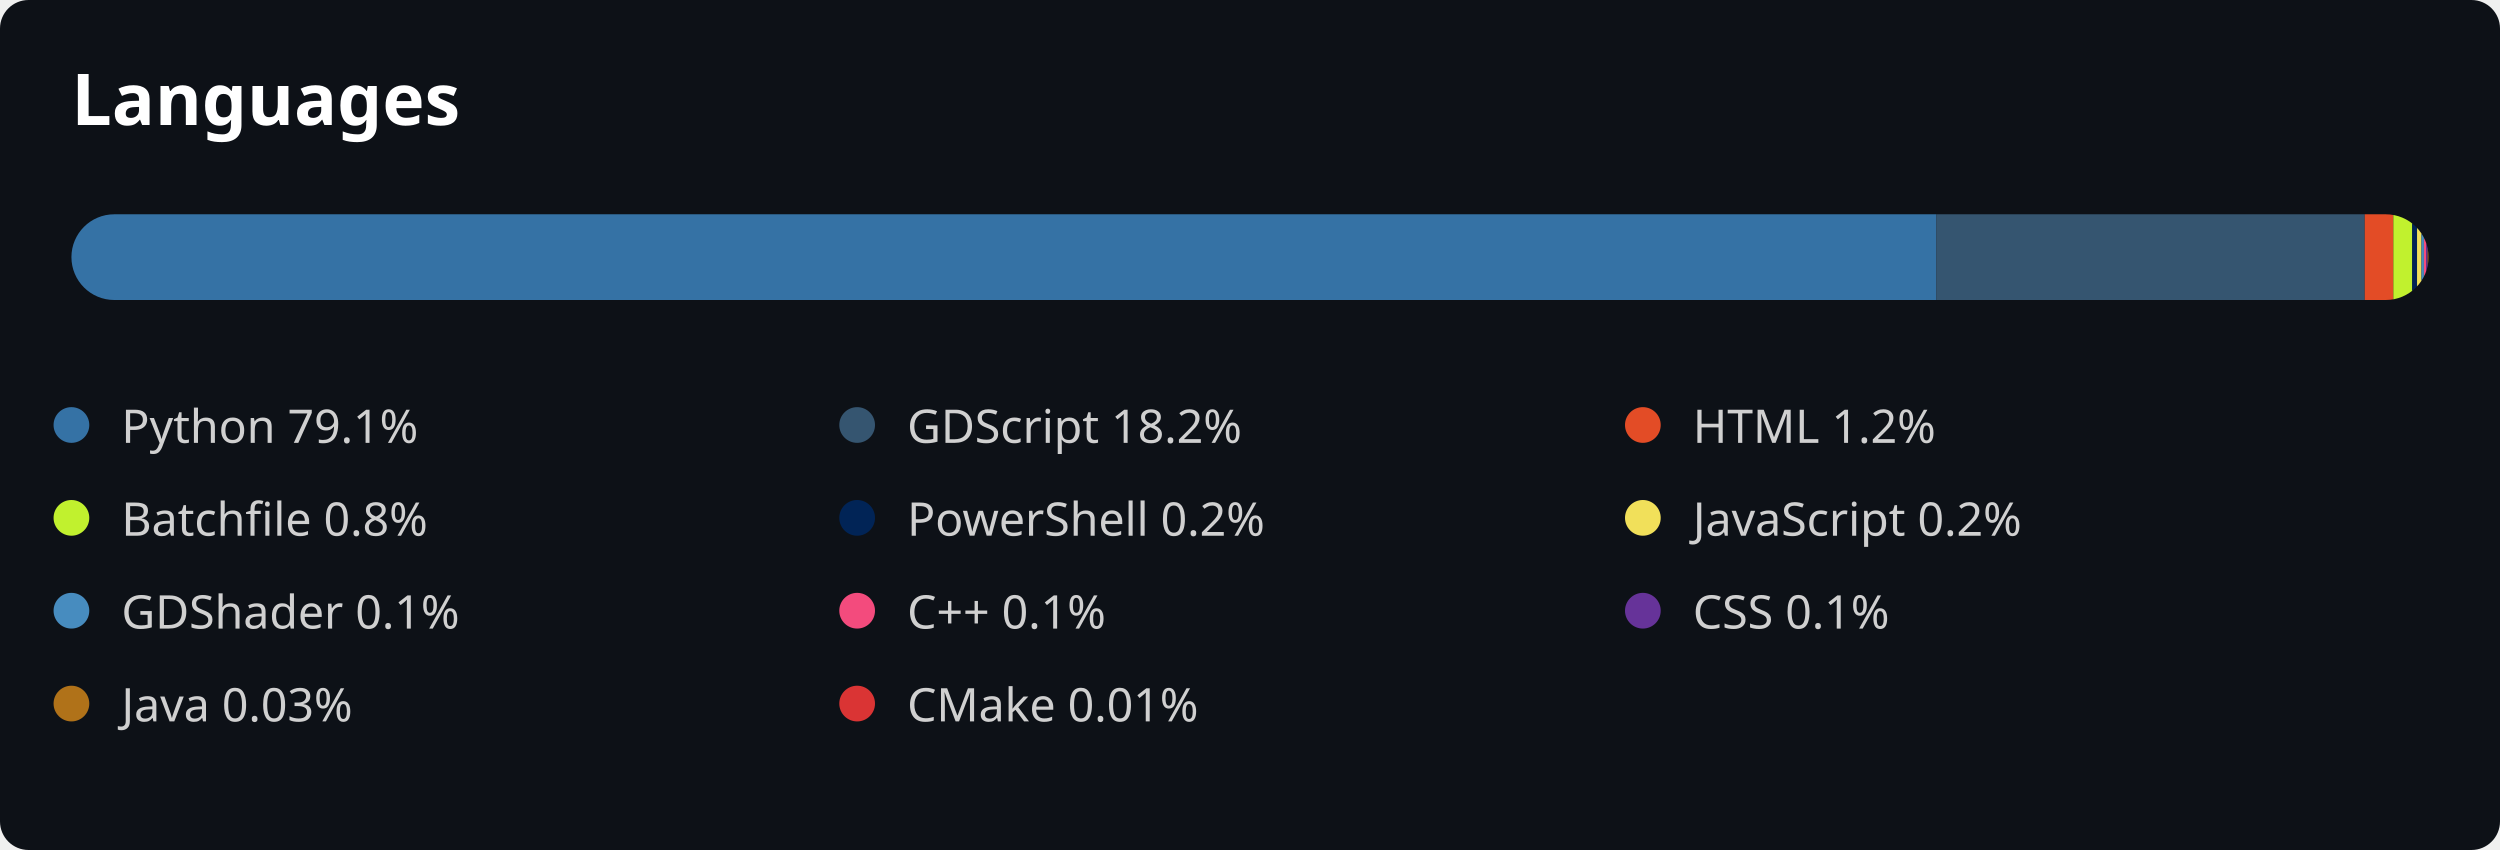
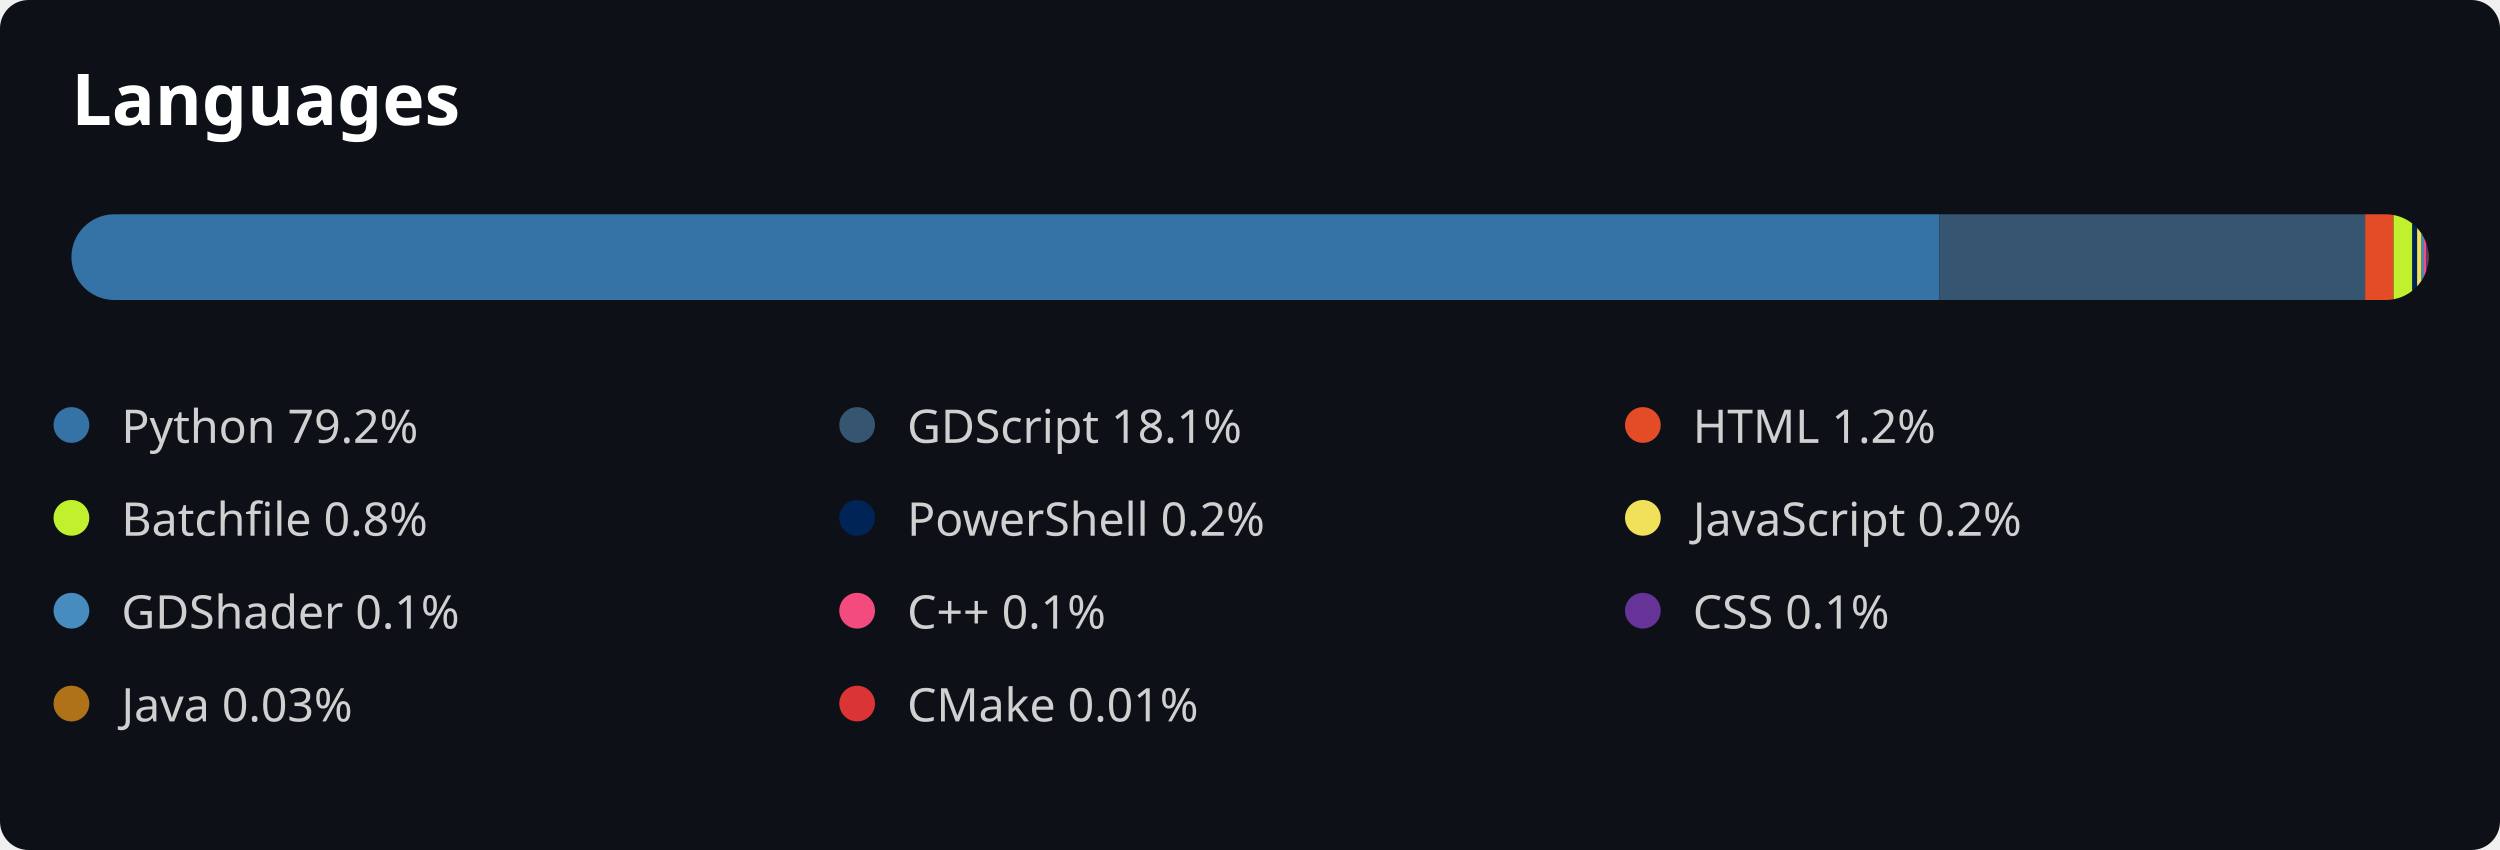
<svg xmlns="http://www.w3.org/2000/svg" width="700" height="238" viewBox="0 0 700 238">
  <style>
    .title { font: 600 20px 'Segoe UI', Ubuntu, Sans-Serif; fill: #ffffff; }
    .legend-text { font: 400 13px 'Segoe UI', Ubuntu, Sans-Serif; fill: #d0d0d0; }
  </style>
  <rect width="100%" height="100%" rx="8" fill="#0d1117" />
  <text x="20" y="35" class="title">Languages</text>
  <clipPath id="barClip">
    <rect x="20" y="60" width="660" height="24" rx="12.0" />
  </clipPath>
  <g clip-path="url(#barClip)">
-     <rect x="20.00" y="60" width="522.13" height="24" fill="#3572A5" />
-     <rect x="542.13" y="60" width="120.00" height="24" fill="#355570" />
-     <rect x="662.13" y="60" width="8.00" height="24" fill="#e34c26" />
-     <rect x="670.13" y="60" width="5.29" height="24" fill="#C1F12E" />
-     <rect x="675.42" y="60" width="1.35" height="24" fill="#012456" />
-     <rect x="676.77" y="60" width="1.24" height="24" fill="#f1e05a" />
-     <rect x="678.01" y="60" width="0.69" height="24" fill="#478CBF" />
-     <rect x="678.71" y="60" width="0.62" height="24" fill="#f34b7d" />
-     <rect x="679.32" y="60" width="0.43" height="24" fill="#663399" />
+     <rect x="20.00" y="60" width="523.00" height="24" fill="#3572A5" />
+     <rect x="543.00" y="60" width="119.24" height="24" fill="#355570" />
+     <rect x="662.24" y="60" width="7.94" height="24" fill="#e34c26" />
+     <rect x="670.19" y="60" width="5.26" height="24" fill="#C1F12E" />
+     <rect x="675.45" y="60" width="1.34" height="24" fill="#012456" />
+     <rect x="676.79" y="60" width="1.24" height="24" fill="#f1e05a" />
+     <rect x="678.02" y="60" width="0.69" height="24" fill="#478CBF" />
+     <rect x="678.71" y="60" width="0.61" height="24" fill="#f34b7d" />
+     <rect x="679.33" y="60" width="0.42" height="24" fill="#663399" />
    <rect x="679.75" y="60" width="0.21" height="24" fill="#b07219" />
    <rect x="679.96" y="60" width="0.04" height="24" fill="#DA3434" />
  </g>
  <circle cx="20" cy="119" r="5" fill="#3572A5" />
-   <text x="34" y="124" class="legend-text">Python 79.1%</text>
+   <text x="34" y="124" class="legend-text">Python 79.2%</text>
  <circle cx="240" cy="119" r="5" fill="#355570" />
-   <text x="254" y="124" class="legend-text">GDScript 18.2%</text>
+   <text x="254" y="124" class="legend-text">GDScript 18.1%</text>
  <circle cx="460" cy="119" r="5" fill="#e34c26" />
  <text x="474" y="124" class="legend-text">HTML 1.2%</text>
  <circle cx="20" cy="145" r="5" fill="#C1F12E" />
  <text x="34" y="150" class="legend-text">Batchfile 0.8%</text>
  <circle cx="240" cy="145" r="5" fill="#012456" />
  <text x="254" y="150" class="legend-text">PowerShell 0.2%</text>
  <circle cx="460" cy="145" r="5" fill="#f1e05a" />
  <text x="474" y="150" class="legend-text">JavaScript 0.2%</text>
  <circle cx="20" cy="171" r="5" fill="#478CBF" />
  <text x="34" y="176" class="legend-text">GDShader 0.1%</text>
  <circle cx="240" cy="171" r="5" fill="#f34b7d" />
  <text x="254" y="176" class="legend-text">C++ 0.1%</text>
  <circle cx="460" cy="171" r="5" fill="#663399" />
  <text x="474" y="176" class="legend-text">CSS 0.1%</text>
  <circle cx="20" cy="197" r="5" fill="#b07219" />
  <text x="34" y="202" class="legend-text">Java 0.03%</text>
  <circle cx="240" cy="197" r="5" fill="#DA3434" />
  <text x="254" y="202" class="legend-text">CMake 0.01%</text>
</svg>
